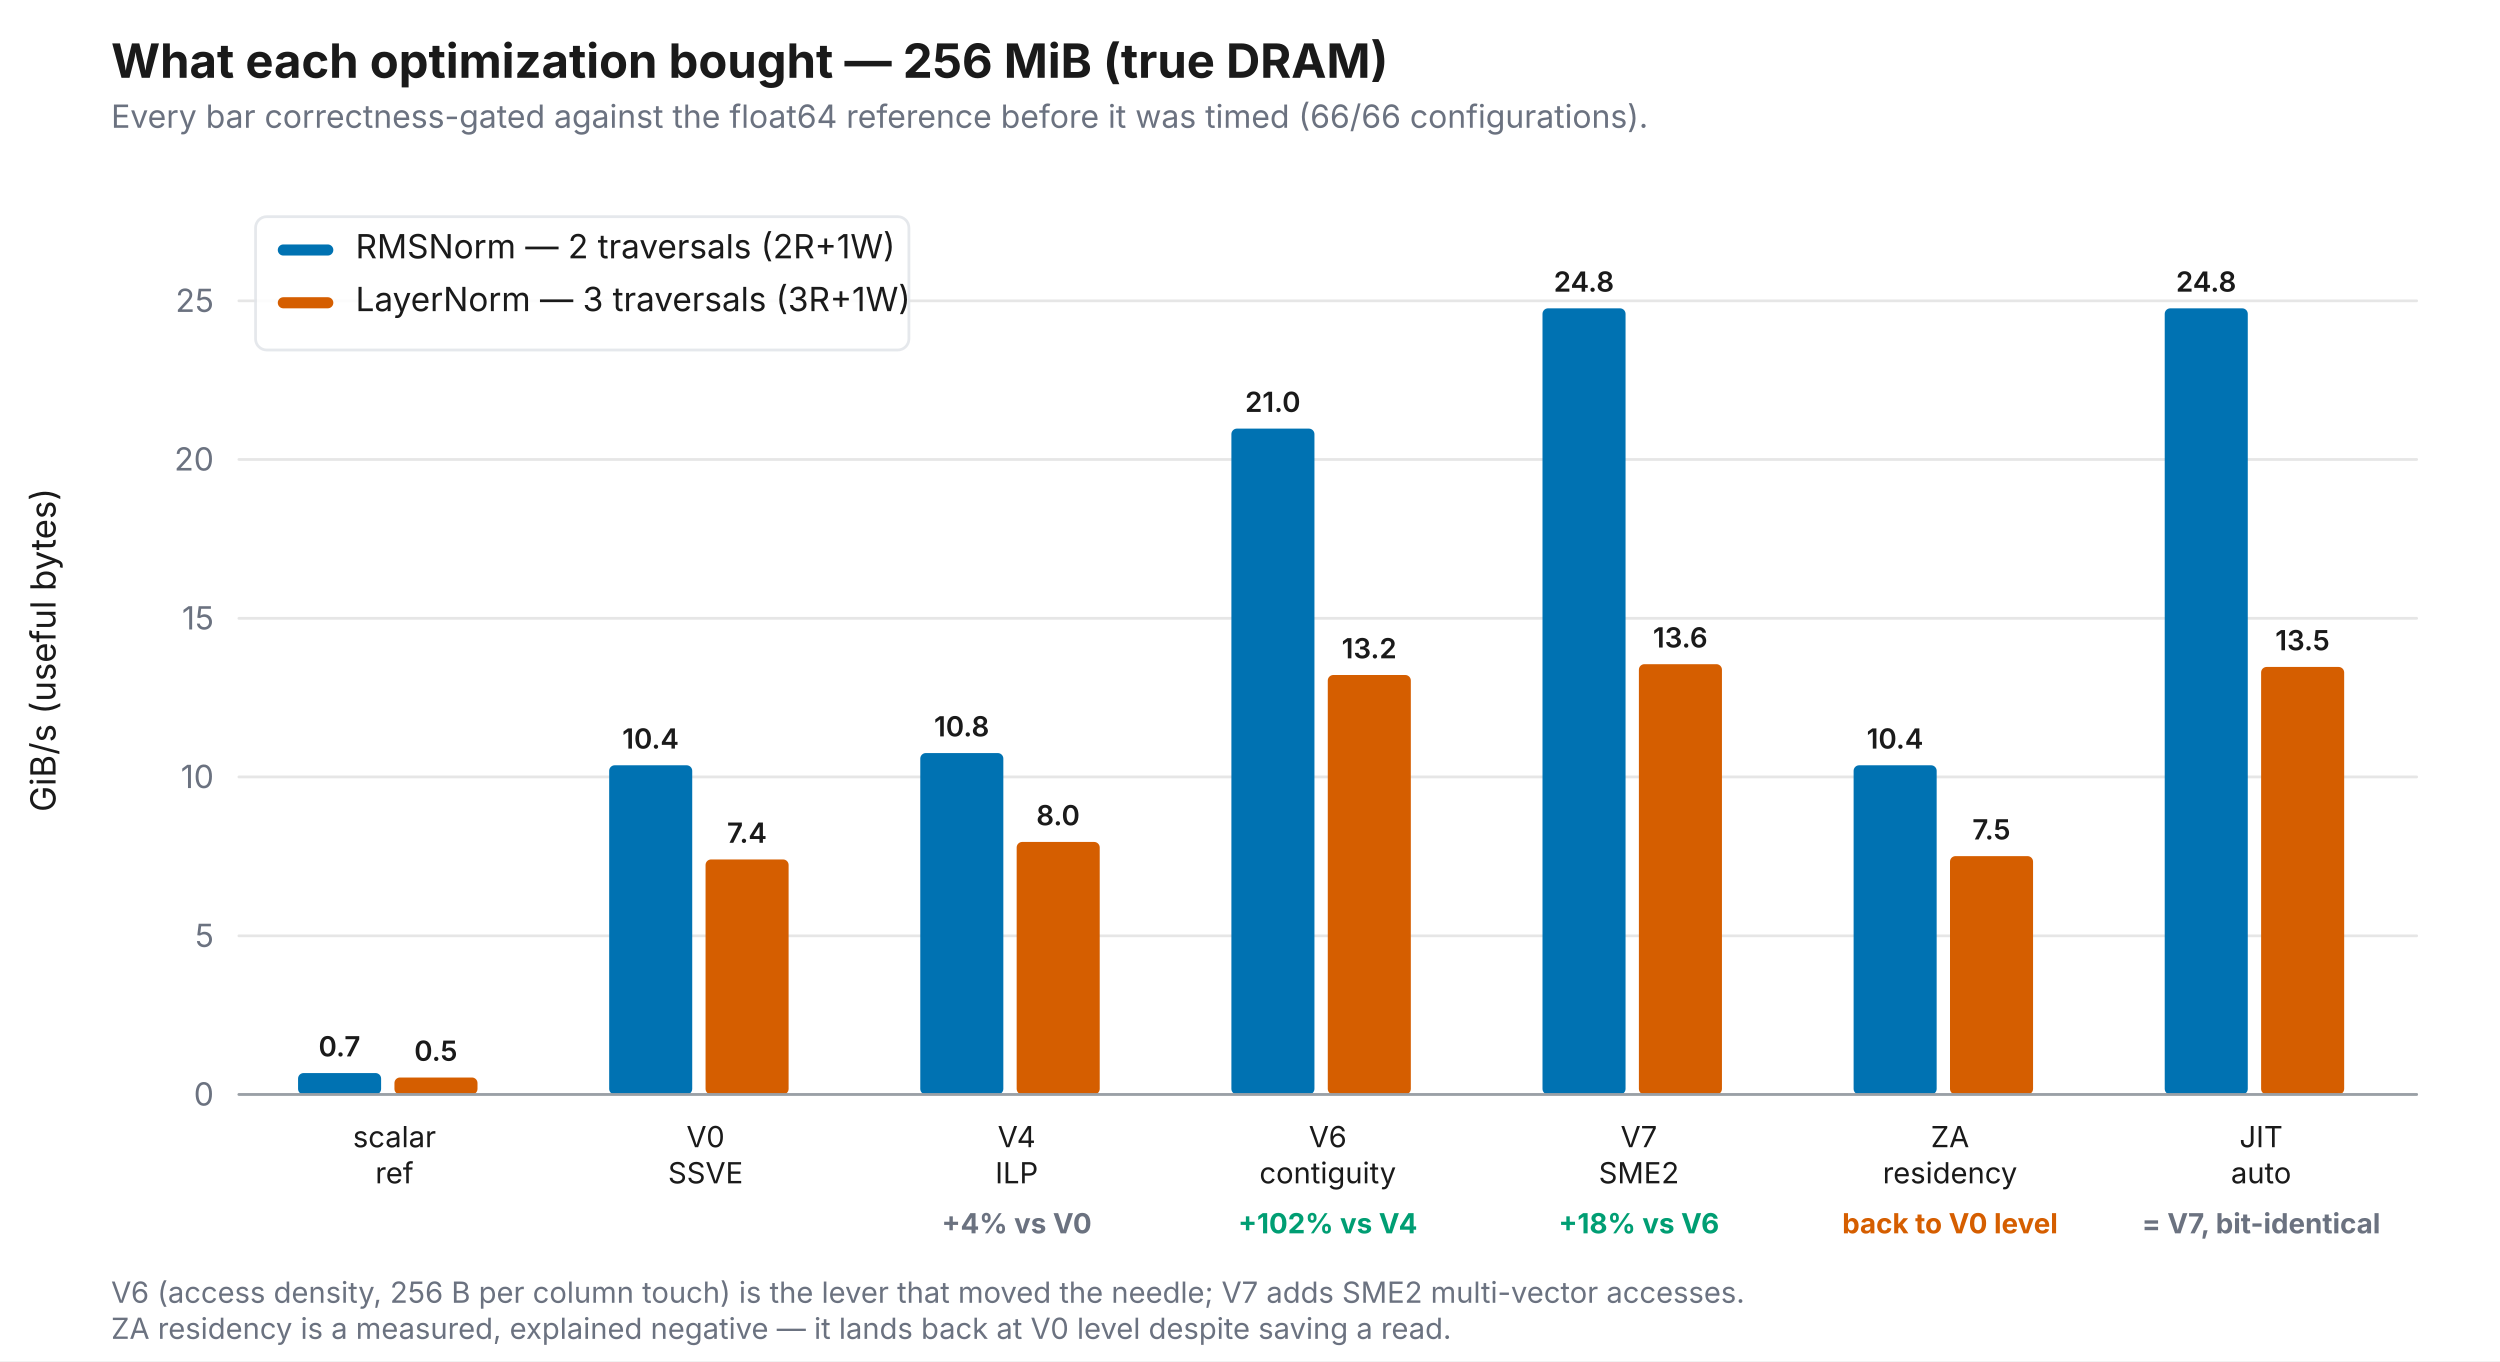
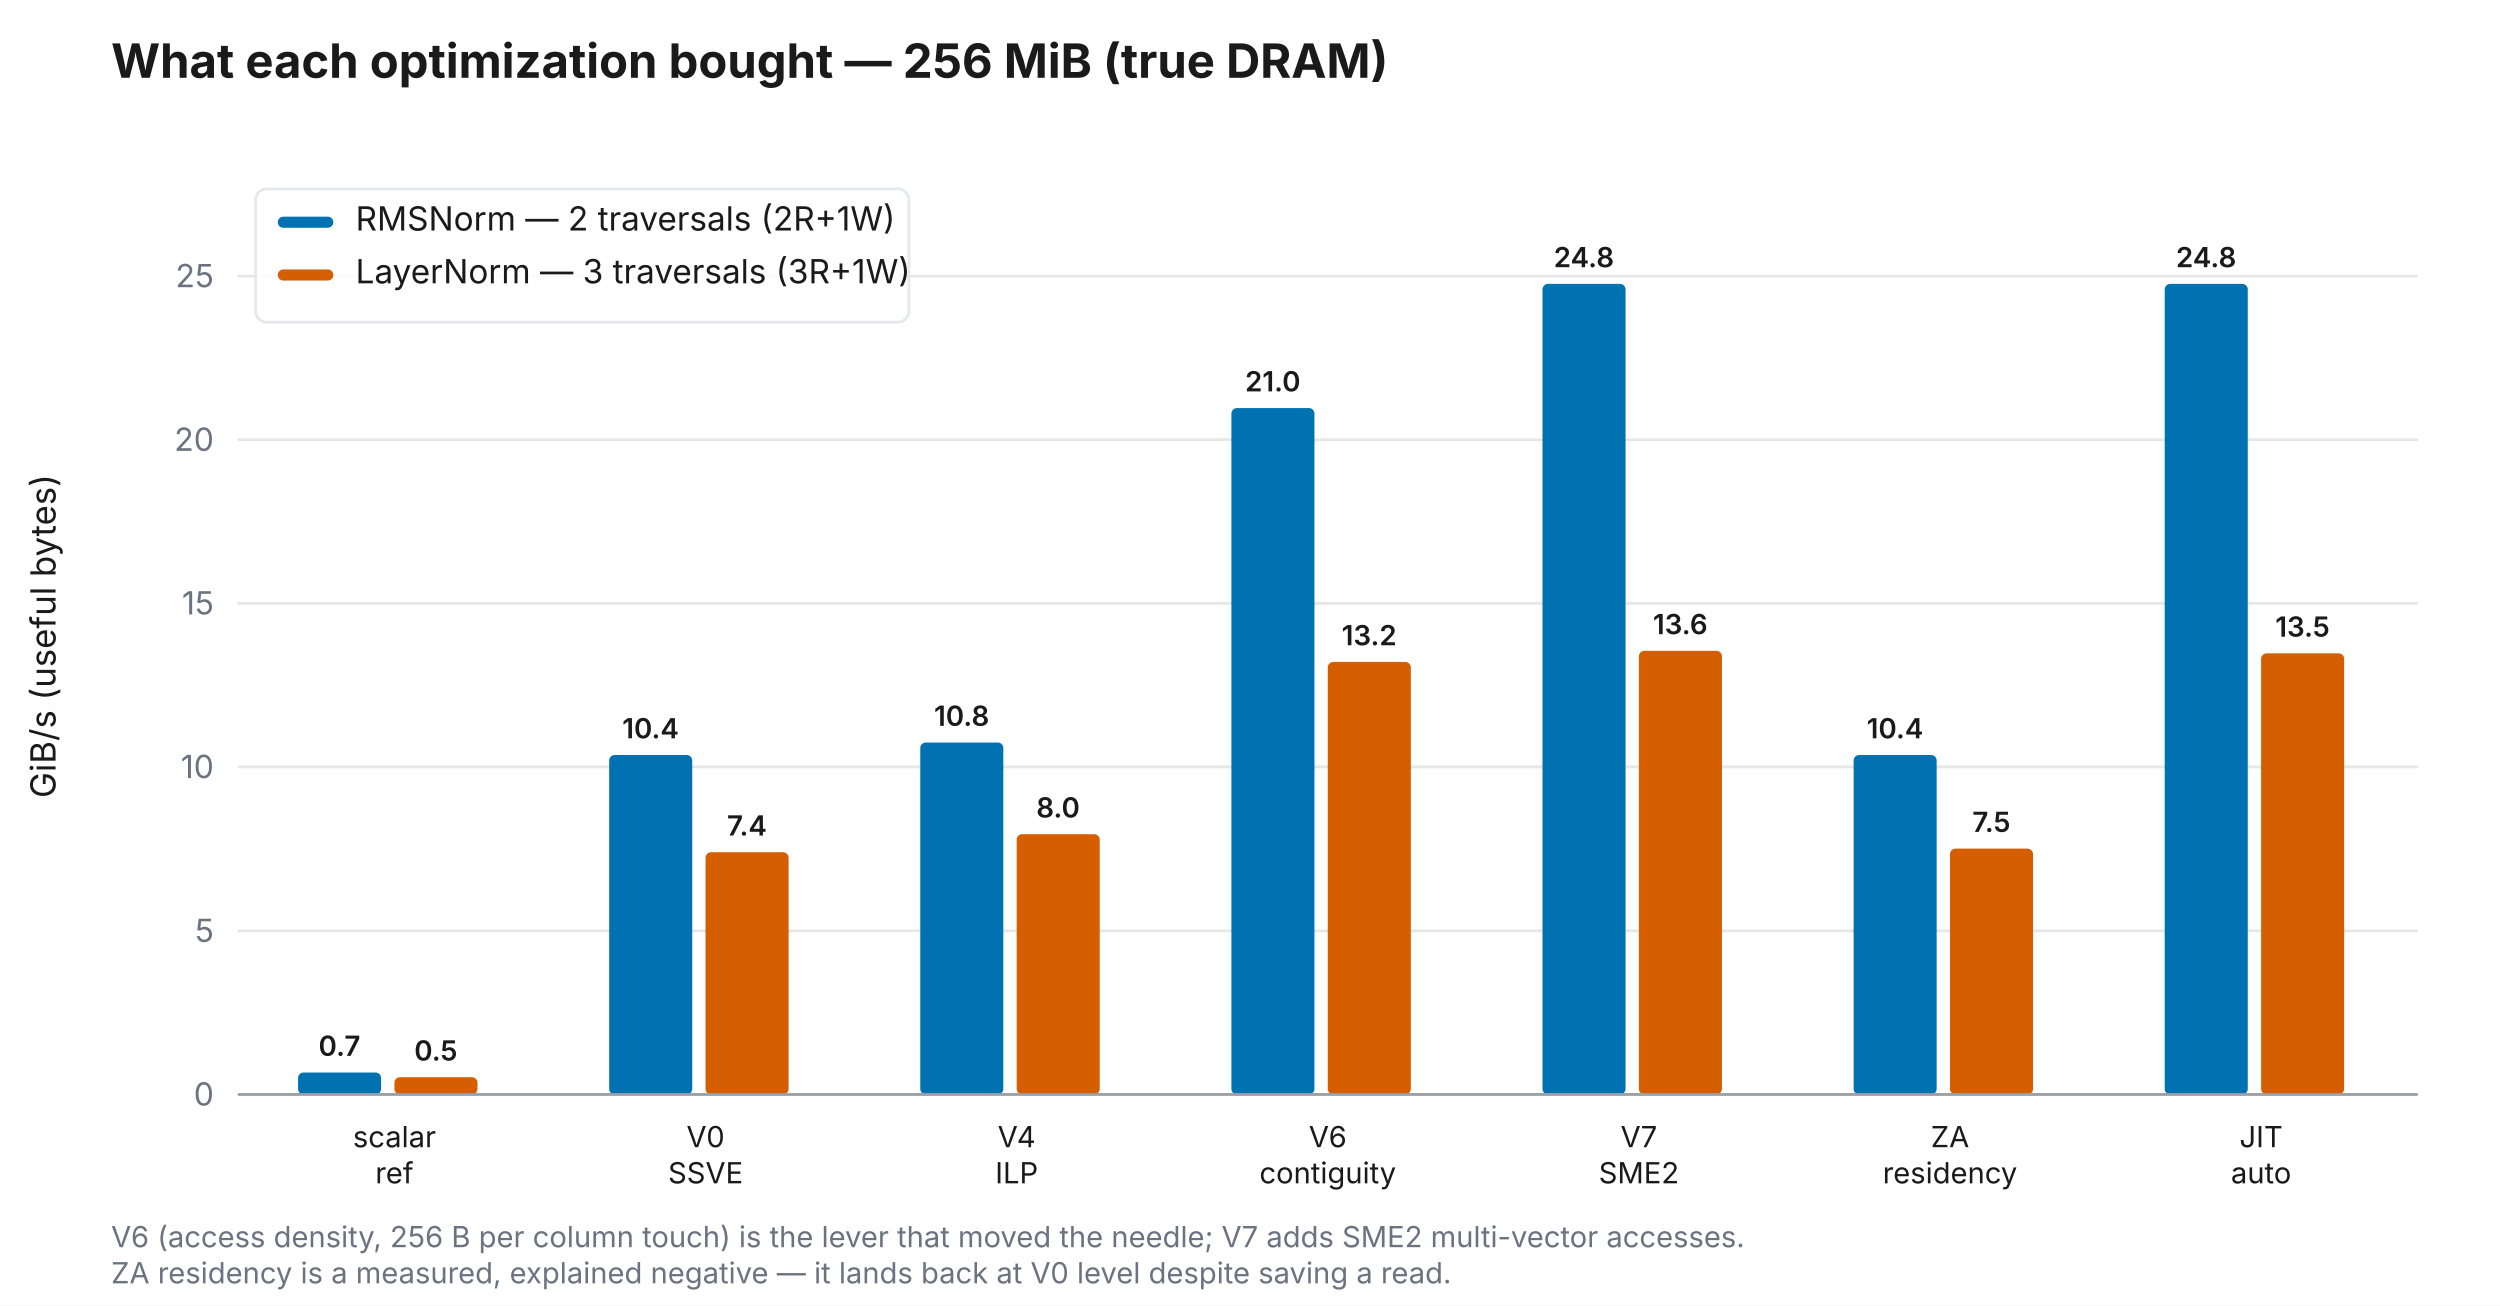
- <svg xmlns="http://www.w3.org/2000/svg" width="900" height="490" viewBox="0 0 900 490">
-   <rect width="900" height="490" fill="white" />
+ <svg xmlns="http://www.w3.org/2000/svg" width="900" height="470" viewBox="0 0 900 470">
+   <rect width="900" height="470" fill="white" />
  <line x1="86.0" y1="394.0" x2="870.0" y2="394.0" stroke="#e6e6e6" stroke-width="1.0" stroke-linecap="round" />
  <text x="77.0" y="398.0" font-family="Inter,Helvetica Neue,Helvetica,Arial,sans-serif" font-size="11.5" text-anchor="end" fill="#6b7280" font-weight="400">0</text>
-   <line x1="86.0" y1="336.9" x2="870.0" y2="336.9" stroke="#e6e6e6" stroke-width="1.0" stroke-linecap="round" />
-   <text x="77.0" y="340.9" font-family="Inter,Helvetica Neue,Helvetica,Arial,sans-serif" font-size="11.5" text-anchor="end" fill="#6b7280" font-weight="400">5</text>
-   <line x1="86.0" y1="279.7" x2="870.0" y2="279.7" stroke="#e6e6e6" stroke-width="1.0" stroke-linecap="round" />
-   <text x="77.0" y="283.7" font-family="Inter,Helvetica Neue,Helvetica,Arial,sans-serif" font-size="11.5" text-anchor="end" fill="#6b7280" font-weight="400">10</text>
-   <line x1="86.0" y1="222.6" x2="870.0" y2="222.6" stroke="#e6e6e6" stroke-width="1.0" stroke-linecap="round" />
-   <text x="77.0" y="226.6" font-family="Inter,Helvetica Neue,Helvetica,Arial,sans-serif" font-size="11.5" text-anchor="end" fill="#6b7280" font-weight="400">15</text>
-   <line x1="86.0" y1="165.4" x2="870.0" y2="165.4" stroke="#e6e6e6" stroke-width="1.0" stroke-linecap="round" />
-   <text x="77.0" y="169.4" font-family="Inter,Helvetica Neue,Helvetica,Arial,sans-serif" font-size="11.5" text-anchor="end" fill="#6b7280" font-weight="400">20</text>
-   <line x1="86.0" y1="108.3" x2="870.0" y2="108.3" stroke="#e6e6e6" stroke-width="1.0" stroke-linecap="round" />
-   <text x="77.0" y="112.3" font-family="Inter,Helvetica Neue,Helvetica,Arial,sans-serif" font-size="11.5" text-anchor="end" fill="#6b7280" font-weight="400">25</text>
-   <rect x="107.3" y="386.3" width="29.9" height="7.7" rx="2" fill="#0072B2" opacity="1.0" />
-   <text x="122.2" y="380.3" font-family="Inter,Helvetica Neue,Helvetica,Arial,sans-serif" font-size="10" text-anchor="middle" fill="#1a1a1a" font-weight="600">0.7</text>
-   <rect x="142.0" y="387.9" width="29.9" height="6.1" rx="2" fill="#D55E00" opacity="1.0" />
-   <text x="156.9" y="381.9" font-family="Inter,Helvetica Neue,Helvetica,Arial,sans-serif" font-size="10" text-anchor="middle" fill="#1a1a1a" font-weight="600">0.5</text>
-   <rect x="219.3" y="275.5" width="29.9" height="118.5" rx="2" fill="#0072B2" opacity="1.0" />
-   <text x="234.2" y="269.5" font-family="Inter,Helvetica Neue,Helvetica,Arial,sans-serif" font-size="10" text-anchor="middle" fill="#1a1a1a" font-weight="600">10.4</text>
-   <rect x="254.0" y="309.4" width="29.9" height="84.6" rx="2" fill="#D55E00" opacity="1.0" />
-   <text x="268.9" y="303.4" font-family="Inter,Helvetica Neue,Helvetica,Arial,sans-serif" font-size="10" text-anchor="middle" fill="#1a1a1a" font-weight="600">7.4</text>
-   <rect x="331.3" y="271.1" width="29.9" height="122.9" rx="2" fill="#0072B2" opacity="1.0" />
-   <text x="346.2" y="265.1" font-family="Inter,Helvetica Neue,Helvetica,Arial,sans-serif" font-size="10" text-anchor="middle" fill="#1a1a1a" font-weight="600">10.8</text>
-   <rect x="366.0" y="303.1" width="29.9" height="90.9" rx="2" fill="#D55E00" opacity="1.0" />
-   <text x="380.9" y="297.1" font-family="Inter,Helvetica Neue,Helvetica,Arial,sans-serif" font-size="10" text-anchor="middle" fill="#1a1a1a" font-weight="600">8.0</text>
-   <rect x="443.3" y="154.3" width="29.9" height="239.7" rx="2" fill="#0072B2" opacity="1.0" />
-   <text x="458.2" y="148.3" font-family="Inter,Helvetica Neue,Helvetica,Arial,sans-serif" font-size="10" text-anchor="middle" fill="#1a1a1a" font-weight="600">21.0</text>
-   <rect x="478.0" y="243.0" width="29.9" height="151.0" rx="2" fill="#D55E00" opacity="1.0" />
-   <text x="492.9" y="237.0" font-family="Inter,Helvetica Neue,Helvetica,Arial,sans-serif" font-size="10" text-anchor="middle" fill="#1a1a1a" font-weight="600">13.2</text>
-   <rect x="555.3" y="111.0" width="29.9" height="283.0" rx="2" fill="#0072B2" opacity="1.0" />
-   <text x="570.2" y="105.0" font-family="Inter,Helvetica Neue,Helvetica,Arial,sans-serif" font-size="10" text-anchor="middle" fill="#1a1a1a" font-weight="600">24.8</text>
-   <rect x="590.0" y="239.1" width="29.9" height="154.9" rx="2" fill="#D55E00" opacity="1.0" />
-   <text x="604.9" y="233.1" font-family="Inter,Helvetica Neue,Helvetica,Arial,sans-serif" font-size="10" text-anchor="middle" fill="#1a1a1a" font-weight="600">13.6</text>
-   <rect x="667.3" y="275.5" width="29.9" height="118.5" rx="2" fill="#0072B2" opacity="1.0" />
-   <text x="682.2" y="269.5" font-family="Inter,Helvetica Neue,Helvetica,Arial,sans-serif" font-size="10" text-anchor="middle" fill="#1a1a1a" font-weight="600">10.4</text>
-   <rect x="702.0" y="308.2" width="29.9" height="85.8" rx="2" fill="#D55E00" opacity="1.0" />
-   <text x="716.9" y="302.2" font-family="Inter,Helvetica Neue,Helvetica,Arial,sans-serif" font-size="10" text-anchor="middle" fill="#1a1a1a" font-weight="600">7.5</text>
-   <rect x="779.3" y="111.0" width="29.9" height="283.0" rx="2" fill="#0072B2" opacity="1.0" />
-   <text x="794.2" y="105.0" font-family="Inter,Helvetica Neue,Helvetica,Arial,sans-serif" font-size="10" text-anchor="middle" fill="#1a1a1a" font-weight="600">24.8</text>
-   <rect x="814.0" y="240.1" width="29.9" height="153.9" rx="2" fill="#D55E00" opacity="1.0" />
-   <text x="828.9" y="234.1" font-family="Inter,Helvetica Neue,Helvetica,Arial,sans-serif" font-size="10" text-anchor="middle" fill="#1a1a1a" font-weight="600">13.5</text>
+   <line x1="86.0" y1="335.1" x2="870.0" y2="335.1" stroke="#e6e6e6" stroke-width="1.0" stroke-linecap="round" />
+   <text x="77.0" y="339.1" font-family="Inter,Helvetica Neue,Helvetica,Arial,sans-serif" font-size="11.5" text-anchor="end" fill="#6b7280" font-weight="400">5</text>
+   <line x1="86.0" y1="276.1" x2="870.0" y2="276.1" stroke="#e6e6e6" stroke-width="1.0" stroke-linecap="round" />
+   <text x="77.0" y="280.1" font-family="Inter,Helvetica Neue,Helvetica,Arial,sans-serif" font-size="11.5" text-anchor="end" fill="#6b7280" font-weight="400">10</text>
+   <line x1="86.0" y1="217.2" x2="870.0" y2="217.2" stroke="#e6e6e6" stroke-width="1.0" stroke-linecap="round" />
+   <text x="77.0" y="221.2" font-family="Inter,Helvetica Neue,Helvetica,Arial,sans-serif" font-size="11.5" text-anchor="end" fill="#6b7280" font-weight="400">15</text>
+   <line x1="86.0" y1="158.3" x2="870.0" y2="158.3" stroke="#e6e6e6" stroke-width="1.0" stroke-linecap="round" />
+   <text x="77.0" y="162.3" font-family="Inter,Helvetica Neue,Helvetica,Arial,sans-serif" font-size="11.5" text-anchor="end" fill="#6b7280" font-weight="400">20</text>
+   <line x1="86.0" y1="99.4" x2="870.0" y2="99.4" stroke="#e6e6e6" stroke-width="1.0" stroke-linecap="round" />
+   <text x="77.0" y="103.4" font-family="Inter,Helvetica Neue,Helvetica,Arial,sans-serif" font-size="11.5" text-anchor="end" fill="#6b7280" font-weight="400">25</text>
+   <rect x="107.3" y="386.1" width="29.9" height="7.9" rx="2" fill="#0072B2" opacity="1.0" />
+   <text x="122.2" y="380.1" font-family="Inter,Helvetica Neue,Helvetica,Arial,sans-serif" font-size="10" text-anchor="middle" fill="#1a1a1a" font-weight="600">0.7</text>
+   <rect x="142.0" y="387.8" width="29.9" height="6.2" rx="2" fill="#D55E00" opacity="1.0" />
+   <text x="156.9" y="381.8" font-family="Inter,Helvetica Neue,Helvetica,Arial,sans-serif" font-size="10" text-anchor="middle" fill="#1a1a1a" font-weight="600">0.5</text>
+   <rect x="219.3" y="271.8" width="29.9" height="122.2" rx="2" fill="#0072B2" opacity="1.0" />
+   <text x="234.2" y="265.8" font-family="Inter,Helvetica Neue,Helvetica,Arial,sans-serif" font-size="10" text-anchor="middle" fill="#1a1a1a" font-weight="600">10.4</text>
+   <rect x="254.0" y="306.8" width="29.9" height="87.2" rx="2" fill="#D55E00" opacity="1.0" />
+   <text x="268.9" y="300.8" font-family="Inter,Helvetica Neue,Helvetica,Arial,sans-serif" font-size="10" text-anchor="middle" fill="#1a1a1a" font-weight="600">7.4</text>
+   <rect x="331.3" y="267.3" width="29.9" height="126.7" rx="2" fill="#0072B2" opacity="1.0" />
+   <text x="346.2" y="261.3" font-family="Inter,Helvetica Neue,Helvetica,Arial,sans-serif" font-size="10" text-anchor="middle" fill="#1a1a1a" font-weight="600">10.8</text>
+   <rect x="366.0" y="300.3" width="29.9" height="93.7" rx="2" fill="#D55E00" opacity="1.0" />
+   <text x="380.9" y="294.3" font-family="Inter,Helvetica Neue,Helvetica,Arial,sans-serif" font-size="10" text-anchor="middle" fill="#1a1a1a" font-weight="600">8.0</text>
+   <rect x="443.3" y="146.9" width="29.9" height="247.1" rx="2" fill="#0072B2" opacity="1.0" />
+   <text x="458.2" y="140.9" font-family="Inter,Helvetica Neue,Helvetica,Arial,sans-serif" font-size="10" text-anchor="middle" fill="#1a1a1a" font-weight="600">21.0</text>
+   <rect x="478.0" y="238.3" width="29.9" height="155.7" rx="2" fill="#D55E00" opacity="1.0" />
+   <text x="492.9" y="232.3" font-family="Inter,Helvetica Neue,Helvetica,Arial,sans-serif" font-size="10" text-anchor="middle" fill="#1a1a1a" font-weight="600">13.2</text>
+   <rect x="555.3" y="102.2" width="29.9" height="291.8" rx="2" fill="#0072B2" opacity="1.0" />
+   <text x="570.2" y="96.2" font-family="Inter,Helvetica Neue,Helvetica,Arial,sans-serif" font-size="10" text-anchor="middle" fill="#1a1a1a" font-weight="600">24.8</text>
+   <rect x="590.0" y="234.3" width="29.9" height="159.7" rx="2" fill="#D55E00" opacity="1.0" />
+   <text x="604.9" y="228.3" font-family="Inter,Helvetica Neue,Helvetica,Arial,sans-serif" font-size="10" text-anchor="middle" fill="#1a1a1a" font-weight="600">13.6</text>
+   <rect x="667.3" y="271.8" width="29.9" height="122.2" rx="2" fill="#0072B2" opacity="1.0" />
+   <text x="682.2" y="265.8" font-family="Inter,Helvetica Neue,Helvetica,Arial,sans-serif" font-size="10" text-anchor="middle" fill="#1a1a1a" font-weight="600">10.4</text>
+   <rect x="702.0" y="305.5" width="29.9" height="88.5" rx="2" fill="#D55E00" opacity="1.0" />
+   <text x="716.9" y="299.5" font-family="Inter,Helvetica Neue,Helvetica,Arial,sans-serif" font-size="10" text-anchor="middle" fill="#1a1a1a" font-weight="600">7.5</text>
+   <rect x="779.3" y="102.2" width="29.9" height="291.8" rx="2" fill="#0072B2" opacity="1.0" />
+   <text x="794.2" y="96.2" font-family="Inter,Helvetica Neue,Helvetica,Arial,sans-serif" font-size="10" text-anchor="middle" fill="#1a1a1a" font-weight="600">24.8</text>
+   <rect x="814.0" y="235.2" width="29.9" height="158.8" rx="2" fill="#D55E00" opacity="1.0" />
+   <text x="828.9" y="229.2" font-family="Inter,Helvetica Neue,Helvetica,Arial,sans-serif" font-size="10" text-anchor="middle" fill="#1a1a1a" font-weight="600">13.5</text>
  <text x="40.0" y="28.0" font-family="Inter,Helvetica Neue,Helvetica,Arial,sans-serif" font-size="17" text-anchor="start" fill="#1a1a1a" font-weight="700">What each optimization bought — 256 MiB (true DRAM)</text>
-   <text x="40.0" y="46.0" font-family="Inter,Helvetica Neue,Helvetica,Arial,sans-serif" font-size="11.5" text-anchor="start" fill="#6b7280" font-weight="400">Every bar correctness-gated against the float64 reference before it was timed (66/66 configurations).</text>
  <line x1="86.0" y1="394.0" x2="870.0" y2="394.0" stroke="#9aa0a6" stroke-width="1.0" stroke-linecap="round" />
-   <text x="20" y="234.0" font-family="Inter,Helvetica Neue,Helvetica,Arial,sans-serif" font-size="12.5" text-anchor="middle" fill="#1a1a1a" transform="rotate(-90 20 234.0)">GiB/s  (useful bytes)</text>
+   <text x="20" y="229.0" font-family="Inter,Helvetica Neue,Helvetica,Arial,sans-serif" font-size="12.5" text-anchor="middle" fill="#1a1a1a" transform="rotate(-90 20 229.0)">GiB/s  (useful bytes)</text>
  <text x="142.0" y="413.0" font-family="Inter,Helvetica Neue,Helvetica,Arial,sans-serif" font-size="10.5" text-anchor="middle" fill="#1a1a1a" font-weight="400">scalar</text>
  <text x="142.0" y="426.0" font-family="Inter,Helvetica Neue,Helvetica,Arial,sans-serif" font-size="10.5" text-anchor="middle" fill="#1a1a1a" font-weight="400">ref</text>
  <text x="254.0" y="413.0" font-family="Inter,Helvetica Neue,Helvetica,Arial,sans-serif" font-size="10.5" text-anchor="middle" fill="#1a1a1a" font-weight="400">V0</text>
  <text x="254.0" y="426.0" font-family="Inter,Helvetica Neue,Helvetica,Arial,sans-serif" font-size="10.5" text-anchor="middle" fill="#1a1a1a" font-weight="400">SSVE</text>
  <text x="366.0" y="413.0" font-family="Inter,Helvetica Neue,Helvetica,Arial,sans-serif" font-size="10.5" text-anchor="middle" fill="#1a1a1a" font-weight="400">V4</text>
  <text x="366.0" y="426.0" font-family="Inter,Helvetica Neue,Helvetica,Arial,sans-serif" font-size="10.5" text-anchor="middle" fill="#1a1a1a" font-weight="400">ILP</text>
  <text x="478.0" y="413.0" font-family="Inter,Helvetica Neue,Helvetica,Arial,sans-serif" font-size="10.5" text-anchor="middle" fill="#1a1a1a" font-weight="400">V6</text>
  <text x="478.0" y="426.0" font-family="Inter,Helvetica Neue,Helvetica,Arial,sans-serif" font-size="10.5" text-anchor="middle" fill="#1a1a1a" font-weight="400">contiguity</text>
  <text x="590.0" y="413.0" font-family="Inter,Helvetica Neue,Helvetica,Arial,sans-serif" font-size="10.5" text-anchor="middle" fill="#1a1a1a" font-weight="400">V7</text>
  <text x="590.0" y="426.0" font-family="Inter,Helvetica Neue,Helvetica,Arial,sans-serif" font-size="10.5" text-anchor="middle" fill="#1a1a1a" font-weight="400">SME2</text>
  <text x="702.0" y="413.0" font-family="Inter,Helvetica Neue,Helvetica,Arial,sans-serif" font-size="10.5" text-anchor="middle" fill="#1a1a1a" font-weight="400">ZA</text>
  <text x="702.0" y="426.0" font-family="Inter,Helvetica Neue,Helvetica,Arial,sans-serif" font-size="10.5" text-anchor="middle" fill="#1a1a1a" font-weight="400">residency</text>
  <text x="814.0" y="413.0" font-family="Inter,Helvetica Neue,Helvetica,Arial,sans-serif" font-size="10.5" text-anchor="middle" fill="#1a1a1a" font-weight="400">JIT</text>
  <text x="814.0" y="426.0" font-family="Inter,Helvetica Neue,Helvetica,Arial,sans-serif" font-size="10.5" text-anchor="middle" fill="#1a1a1a" font-weight="400">auto</text>
-   <text x="366.0" y="444.0" font-family="Inter,Helvetica Neue,Helvetica,Arial,sans-serif" font-size="10" text-anchor="middle" fill="#6b7280" font-weight="700">+4% vs V0</text>
-   <text x="478.0" y="444.0" font-family="Inter,Helvetica Neue,Helvetica,Arial,sans-serif" font-size="10" text-anchor="middle" fill="#009E73" font-weight="700">+102% vs V4</text>
-   <text x="590.0" y="444.0" font-family="Inter,Helvetica Neue,Helvetica,Arial,sans-serif" font-size="10" text-anchor="middle" fill="#009E73" font-weight="700">+18% vs V6</text>
-   <text x="702.0" y="444.0" font-family="Inter,Helvetica Neue,Helvetica,Arial,sans-serif" font-size="10" text-anchor="middle" fill="#D55E00" font-weight="700">back to V0 level</text>
-   <text x="814.0" y="444.0" font-family="Inter,Helvetica Neue,Helvetica,Arial,sans-serif" font-size="10" text-anchor="middle" fill="#6b7280" font-weight="700">= V7, bit-identical</text>
-   <rect x="92.0" y="78.0" width="235.2" height="48.0" rx="4" fill="white" opacity="0.88" stroke="#e2e5e9" stroke-width="1.0" />
-   <rect x="100.0" y="88.0" width="20.0" height="4.0" rx="2" fill="#0072B2" opacity="1.0" />
-   <text x="128.0" y="93.0" font-family="Inter,Helvetica Neue,Helvetica,Arial,sans-serif" font-size="12" text-anchor="start" fill="#1a1a1a" font-weight="400">RMSNorm — 2 traversals (2R+1W)</text>
-   <rect x="100.0" y="107.0" width="20.0" height="4.0" rx="2" fill="#D55E00" opacity="1.0" />
-   <text x="128.0" y="112.0" font-family="Inter,Helvetica Neue,Helvetica,Arial,sans-serif" font-size="12" text-anchor="start" fill="#1a1a1a" font-weight="400">LayerNorm — 3 traversals (3R+1W)</text>
-   <text x="40.0" y="469.0" font-family="Inter,Helvetica Neue,Helvetica,Arial,sans-serif" font-size="10.5" text-anchor="start" fill="#6b7280" font-weight="400">V6 (access density, 256 B per column touch) is the lever that moved the needle; V7 adds SME2 multi-vector accesses.</text>
-   <text x="40.0" y="482.0" font-family="Inter,Helvetica Neue,Helvetica,Arial,sans-serif" font-size="10.5" text-anchor="start" fill="#6b7280" font-weight="400">ZA residency is a measured, explained negative — it lands back at V0 level despite saving a read.</text>
+   <rect x="92.0" y="68.0" width="235.2" height="48.0" rx="4" fill="white" opacity="0.88" stroke="#e2e5e9" stroke-width="1.0" />
+   <rect x="100.0" y="78.0" width="20.0" height="4.0" rx="2" fill="#0072B2" opacity="1.0" />
+   <text x="128.0" y="83.0" font-family="Inter,Helvetica Neue,Helvetica,Arial,sans-serif" font-size="12" text-anchor="start" fill="#1a1a1a" font-weight="400">RMSNorm — 2 traversals (2R+1W)</text>
+   <rect x="100.0" y="97.0" width="20.0" height="4.0" rx="2" fill="#D55E00" opacity="1.0" />
+   <text x="128.0" y="102.0" font-family="Inter,Helvetica Neue,Helvetica,Arial,sans-serif" font-size="12" text-anchor="start" fill="#1a1a1a" font-weight="400">LayerNorm — 3 traversals (3R+1W)</text>
+   <text x="40.0" y="449.0" font-family="Inter,Helvetica Neue,Helvetica,Arial,sans-serif" font-size="10.5" text-anchor="start" fill="#6b7280" font-weight="400">V6 (access density, 256 B per column touch) is the lever that moved the needle; V7 adds SME2 multi-vector accesses.</text>
+   <text x="40.0" y="462.0" font-family="Inter,Helvetica Neue,Helvetica,Arial,sans-serif" font-size="10.5" text-anchor="start" fill="#6b7280" font-weight="400">ZA residency is a measured, explained negative — it lands back at V0 level despite saving a read.</text>
</svg>
